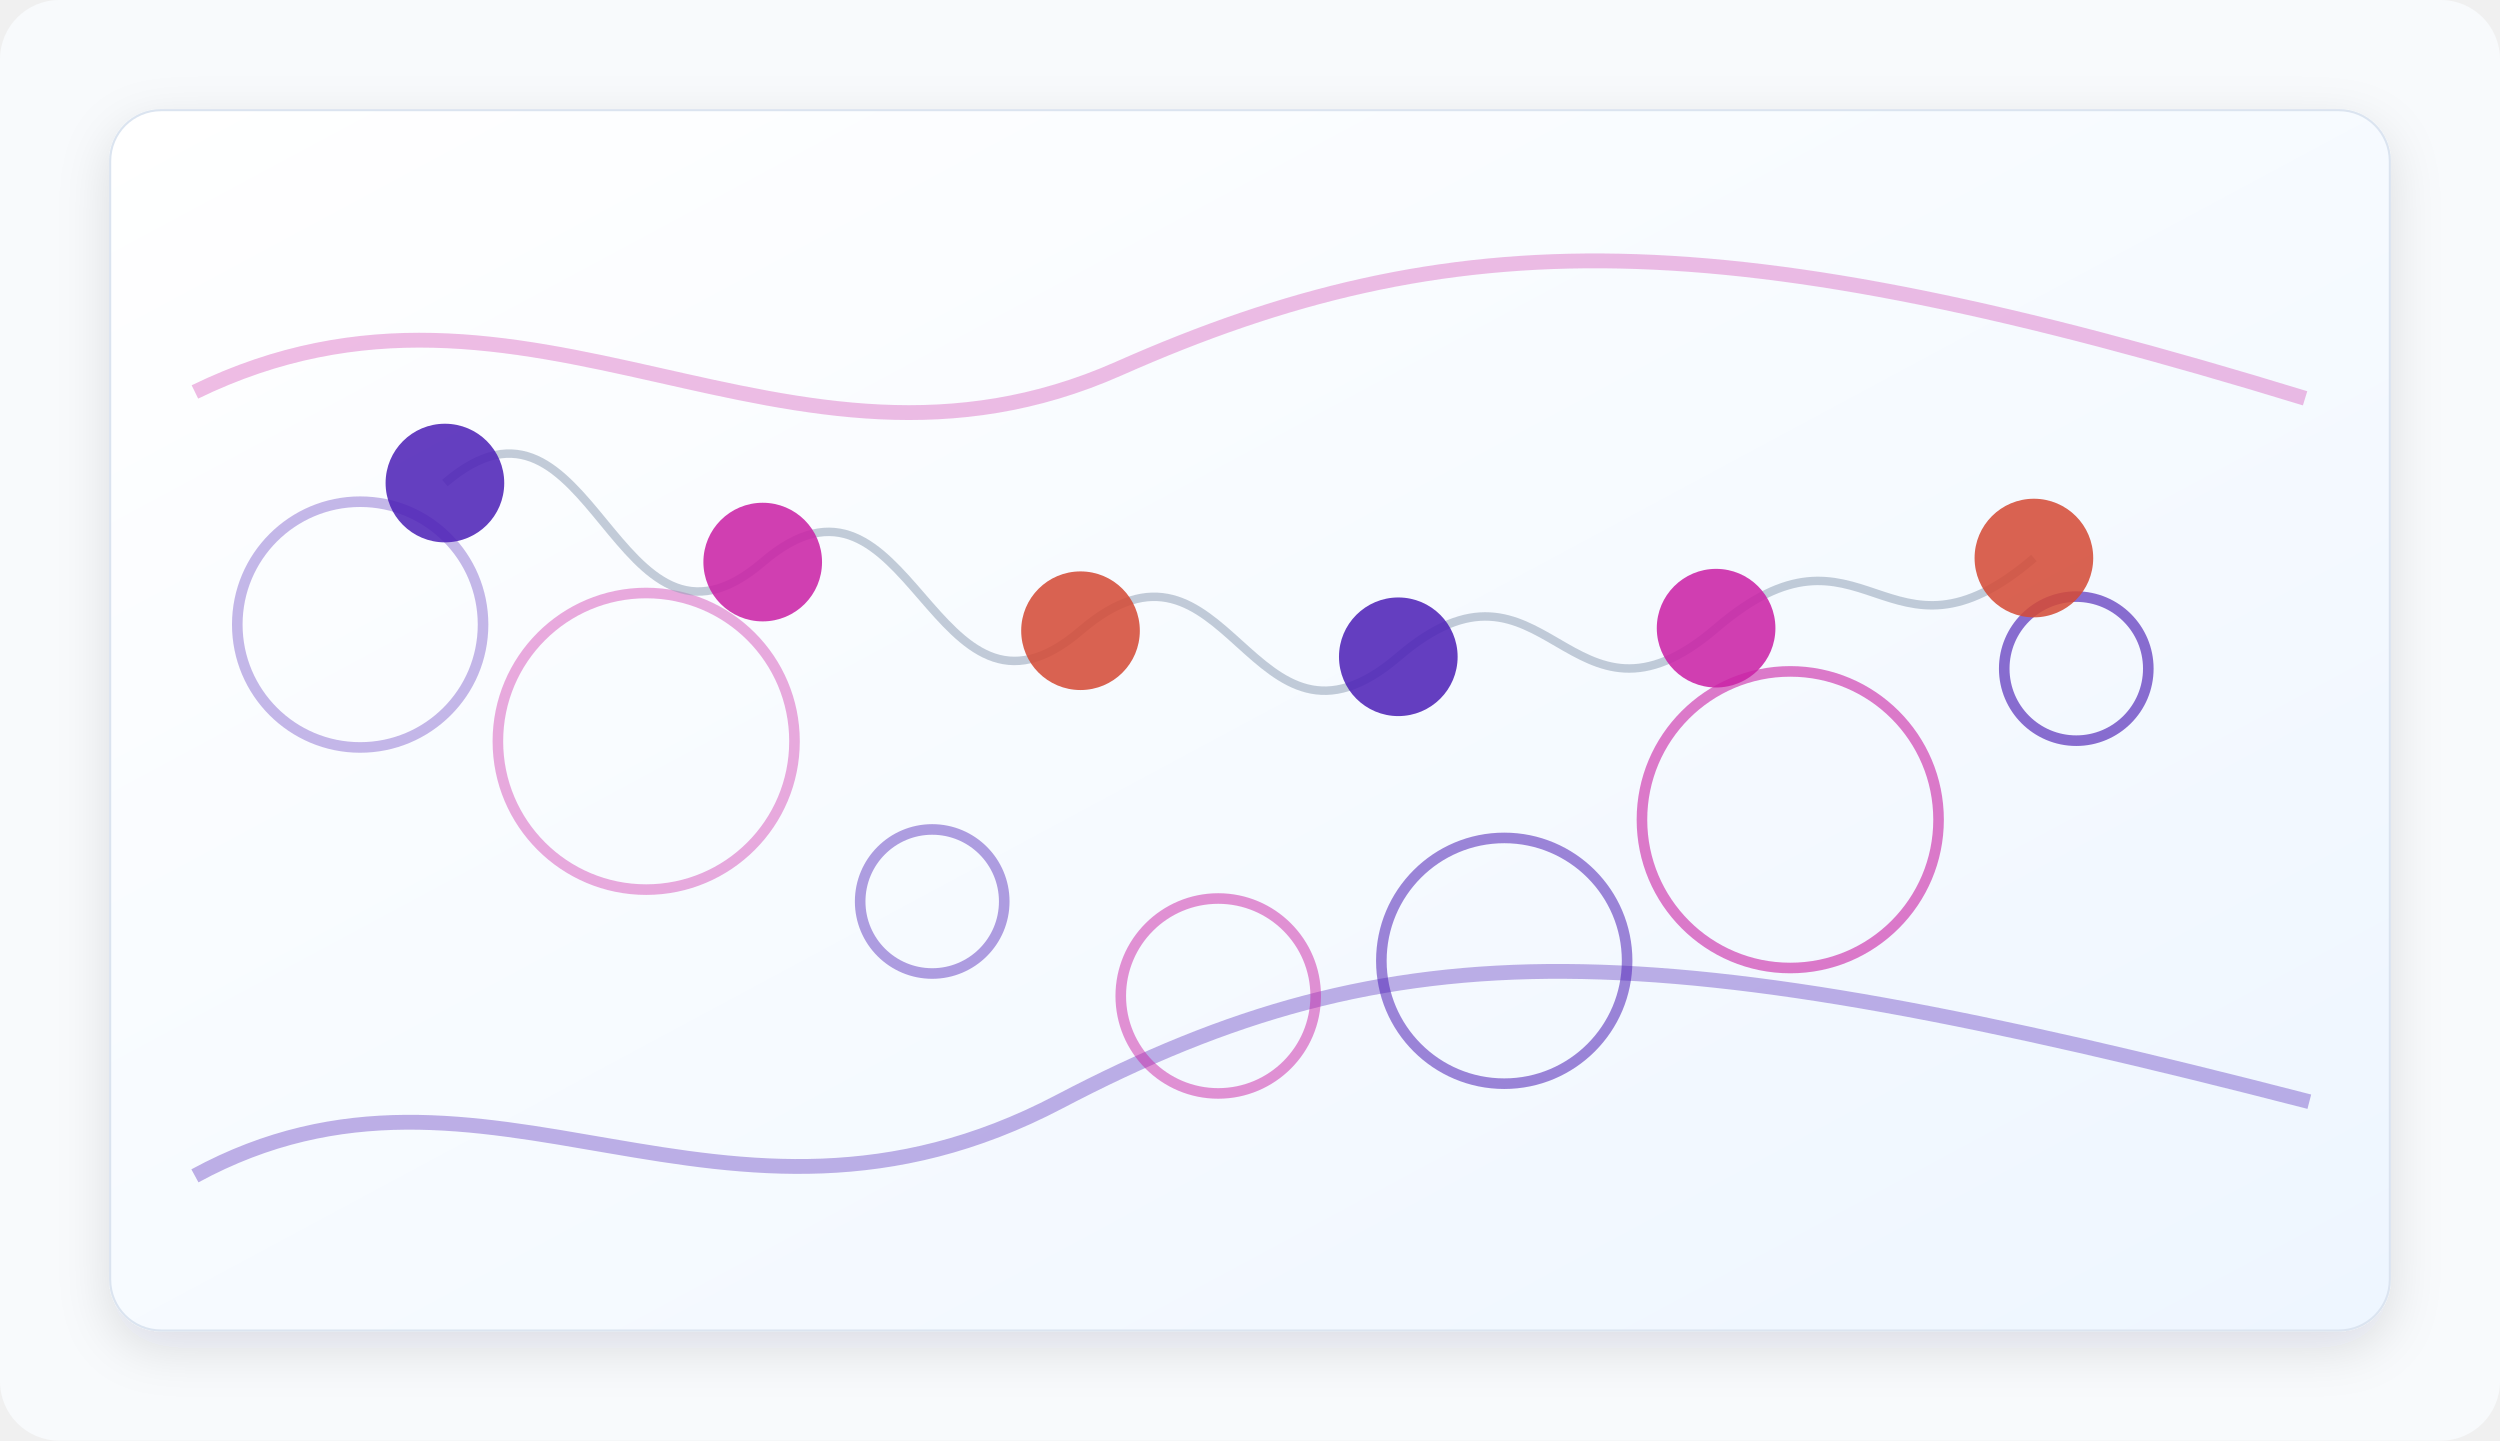
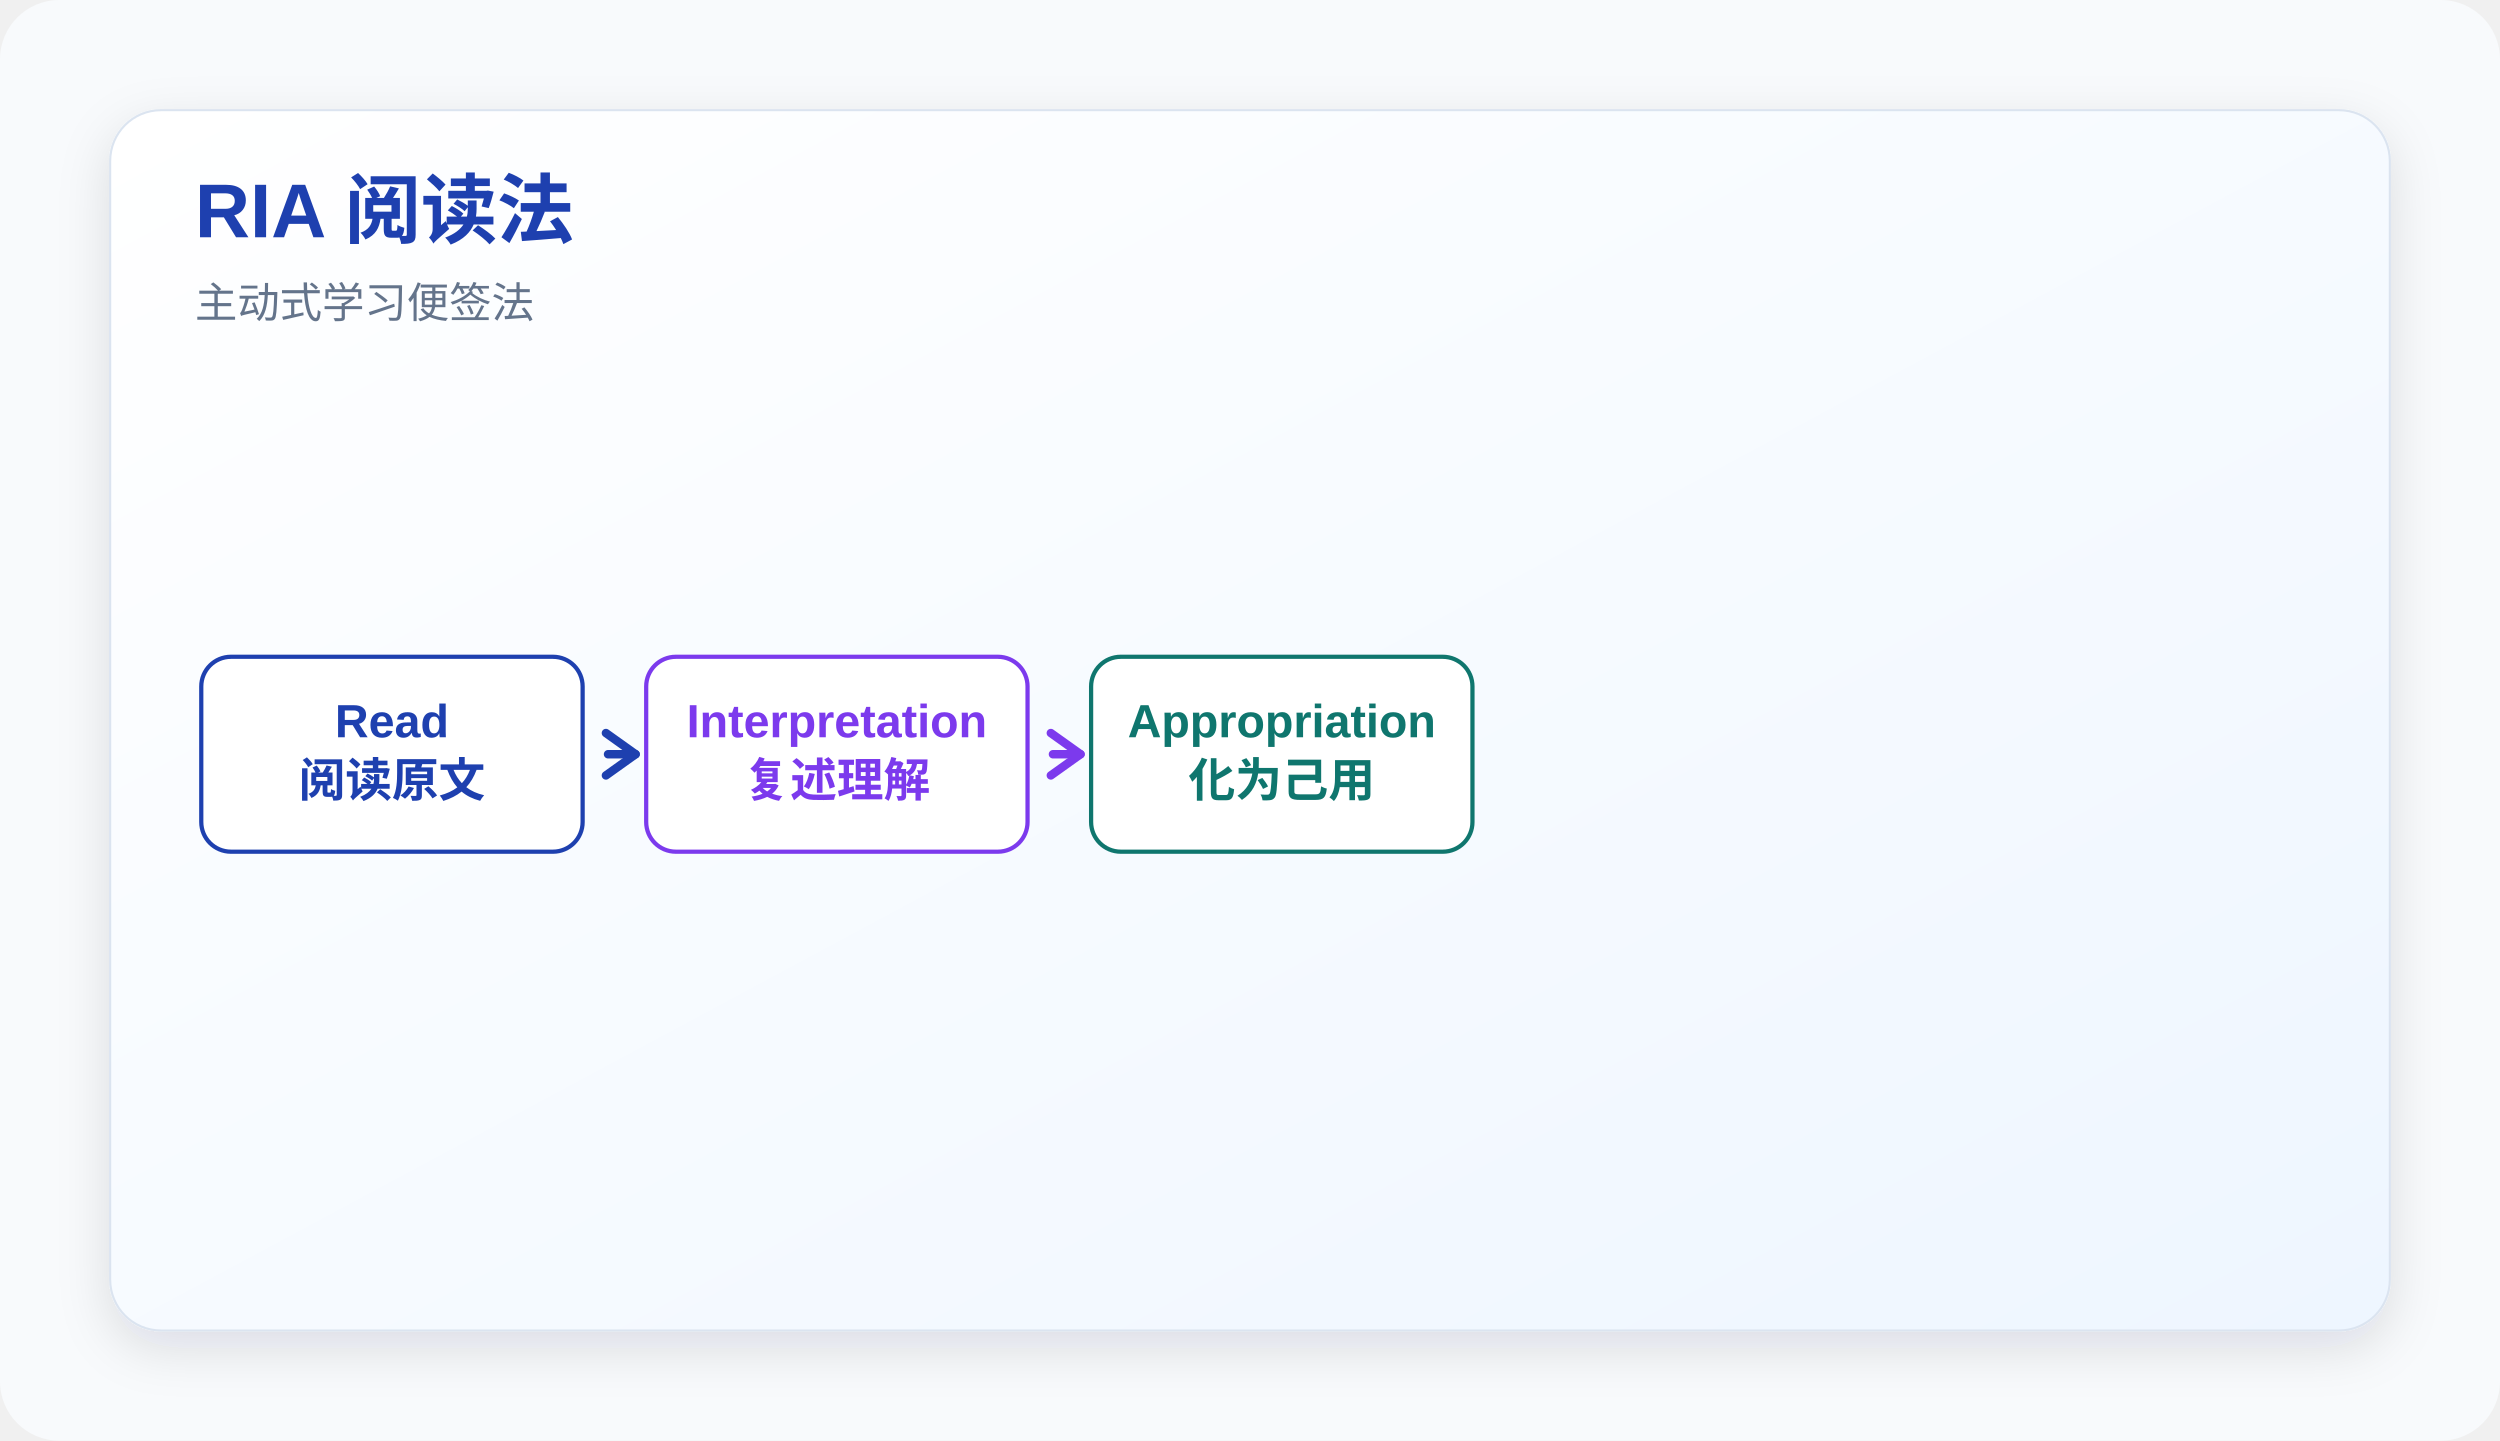
- <svg xmlns="http://www.w3.org/2000/svg" width="1180" height="680" viewBox="0 0 1180 680" role="img" aria-label="第 3 页图片 2">
+ <svg xmlns="http://www.w3.org/2000/svg" width="1180" height="680" viewBox="0 0 1180 680" role="img" aria-label="RIA 阅读法">
  <defs>
    <linearGradient id="bg" x1="0" y1="0" x2="1" y2="1">
      <stop offset="0" stop-color="#ffffff" />
      <stop offset="1" stop-color="#eef6ff" />
    </linearGradient>
    <filter id="shadow" x="-20%" y="-20%" width="140%" height="140%">
      <feDropShadow dx="0" dy="8" stdDeviation="12" flood-color="#0f172a" flood-opacity="0.12" />
    </filter>
  </defs>
  <rect width="1180" height="680" rx="28" fill="#f8fafc" />
  <rect x="52" y="52" width="1076" height="576" rx="24" fill="url(#bg)" stroke="#dbe4f0" filter="url(#shadow)" />
-   <path d="M92 555 C230 480, 340 604, 500 520 S780 440, 1090 520" fill="none" stroke="hsl(258 70% 42%)" stroke-width="7" opacity="0.35" />
-   <path d="M92 185 C250 108, 370 244, 528 174 S814 104, 1088 188" fill="none" stroke="hsl(313 72% 46%)" stroke-width="7" opacity="0.30" />
-   <circle cx="170.0" cy="294.8" r="58" fill="none" stroke="hsl(258 70% 42%)" stroke-width="5" opacity="0.32" />
-   <circle cx="305.0" cy="349.9" r="70" fill="none" stroke="hsl(313 72% 46%)" stroke-width="5" opacity="0.375" />
-   <circle cx="440.0" cy="425.5" r="34" fill="none" stroke="hsl(258 70% 42%)" stroke-width="5" opacity="0.43" />
-   <circle cx="575.0" cy="470.1" r="46" fill="none" stroke="hsl(313 72% 46%)" stroke-width="5" opacity="0.485" />
-   <circle cx="710.0" cy="453.5" r="58" fill="none" stroke="hsl(258 70% 42%)" stroke-width="5" opacity="0.54" />
-   <circle cx="845.0" cy="386.9" r="70" fill="none" stroke="hsl(313 72% 46%)" stroke-width="5" opacity="0.595" />
-   <circle cx="980.0" cy="315.6" r="34" fill="none" stroke="hsl(258 70% 42%)" stroke-width="5" opacity="0.65" />
-   <path d="M210.0 228.0 C280.0 168.0, 290.0 325.3, 360.0 265.3" fill="none" stroke="#94a3b8" stroke-width="4" opacity="0.55" />
-   <circle cx="210.0" cy="228.0" r="28" fill="hsl(258 70% 42%)" opacity="0.86" />
-   <path d="M360.0 265.3 C430.0 205.3, 440.0 357.7, 510.0 297.7" fill="none" stroke="#94a3b8" stroke-width="4" opacity="0.55" />
-   <circle cx="360.0" cy="265.3" r="28" fill="hsl(313 72% 46%)" opacity="0.86" />
-   <path d="M510.0 297.7 C580.0 237.7, 590.0 370.0, 660.0 310.0" fill="none" stroke="#94a3b8" stroke-width="4" opacity="0.55" />
-   <circle cx="510.0" cy="297.7" r="28" fill="hsl(8 65% 52%)" opacity="0.86" />
-   <path d="M660.0 310.0 C730.0 250.0, 740.0 356.5, 810.0 296.5" fill="none" stroke="#94a3b8" stroke-width="4" opacity="0.55" />
-   <circle cx="660.0" cy="310.0" r="28" fill="hsl(258 70% 42%)" opacity="0.86" />
-   <path d="M810.0 296.5 C880.0 236.5, 890.0 323.4, 960.0 263.4" fill="none" stroke="#94a3b8" stroke-width="4" opacity="0.55" />
-   <circle cx="810.0" cy="296.5" r="28" fill="hsl(313 72% 46%)" opacity="0.86" />
-   <circle cx="960.0" cy="263.4" r="28" fill="hsl(8 65% 52%)" opacity="0.86" />
+   <text x="92" y="112" text-anchor="start" font-family="-apple-system,BlinkMacSystemFont,'Segoe UI','Microsoft YaHei',Arial,sans-serif" font-size="36" font-weight="800" fill="#1e40af">RIA 阅读法</text>
+   <text x="92" y="150" text-anchor="start" font-family="-apple-system,BlinkMacSystemFont,'Segoe UI','Microsoft YaHei',Arial,sans-serif" font-size="20" font-weight="500" fill="#64748b">主动式学习便签法</text>
+   <rect x="95" y="310" width="180" height="92" rx="14" fill="#fff" stroke="#1e40af" stroke-width="2" />
+   <text x="185" y="348" text-anchor="middle" font-family="-apple-system,BlinkMacSystemFont,'Segoe UI','Microsoft YaHei',Arial,sans-serif" font-size="22" font-weight="800" fill="#1e40af">Read</text>
+   <text x="185" y="376" text-anchor="middle" font-family="-apple-system,BlinkMacSystemFont,'Segoe UI','Microsoft YaHei',Arial,sans-serif" font-size="22" font-weight="800" fill="#1e40af">阅读原文</text>
+   <path d="M287 356 L300 356" stroke="#1e40af" stroke-width="4" stroke-linecap="round" />
+   <path d="M286 346 L300 356 L286 366" fill="none" stroke="#1e40af" stroke-width="4" stroke-linecap="round" stroke-linejoin="round" />
+   <rect x="305" y="310" width="180" height="92" rx="14" fill="#fff" stroke="#7c3aed" stroke-width="2" />
+   <text x="395" y="348" text-anchor="middle" font-family="-apple-system,BlinkMacSystemFont,'Segoe UI','Microsoft YaHei',Arial,sans-serif" font-size="22" font-weight="800" fill="#7c3aed">Interpretation</text>
+   <text x="395" y="376" text-anchor="middle" font-family="-apple-system,BlinkMacSystemFont,'Segoe UI','Microsoft YaHei',Arial,sans-serif" font-size="22" font-weight="800" fill="#7c3aed">复述理解</text>
+   <path d="M497 356 L510 356" stroke="#7c3aed" stroke-width="4" stroke-linecap="round" />
+   <path d="M496 346 L510 356 L496 366" fill="none" stroke="#7c3aed" stroke-width="4" stroke-linecap="round" stroke-linejoin="round" />
+   <rect x="515" y="310" width="180" height="92" rx="14" fill="#fff" stroke="#0f766e" stroke-width="2" />
+   <text x="605" y="348" text-anchor="middle" font-family="-apple-system,BlinkMacSystemFont,'Segoe UI','Microsoft YaHei',Arial,sans-serif" font-size="22" font-weight="800" fill="#0f766e">Appropriation</text>
+   <text x="605" y="376" text-anchor="middle" font-family="-apple-system,BlinkMacSystemFont,'Segoe UI','Microsoft YaHei',Arial,sans-serif" font-size="22" font-weight="800" fill="#0f766e">化为己用</text>
</svg>
